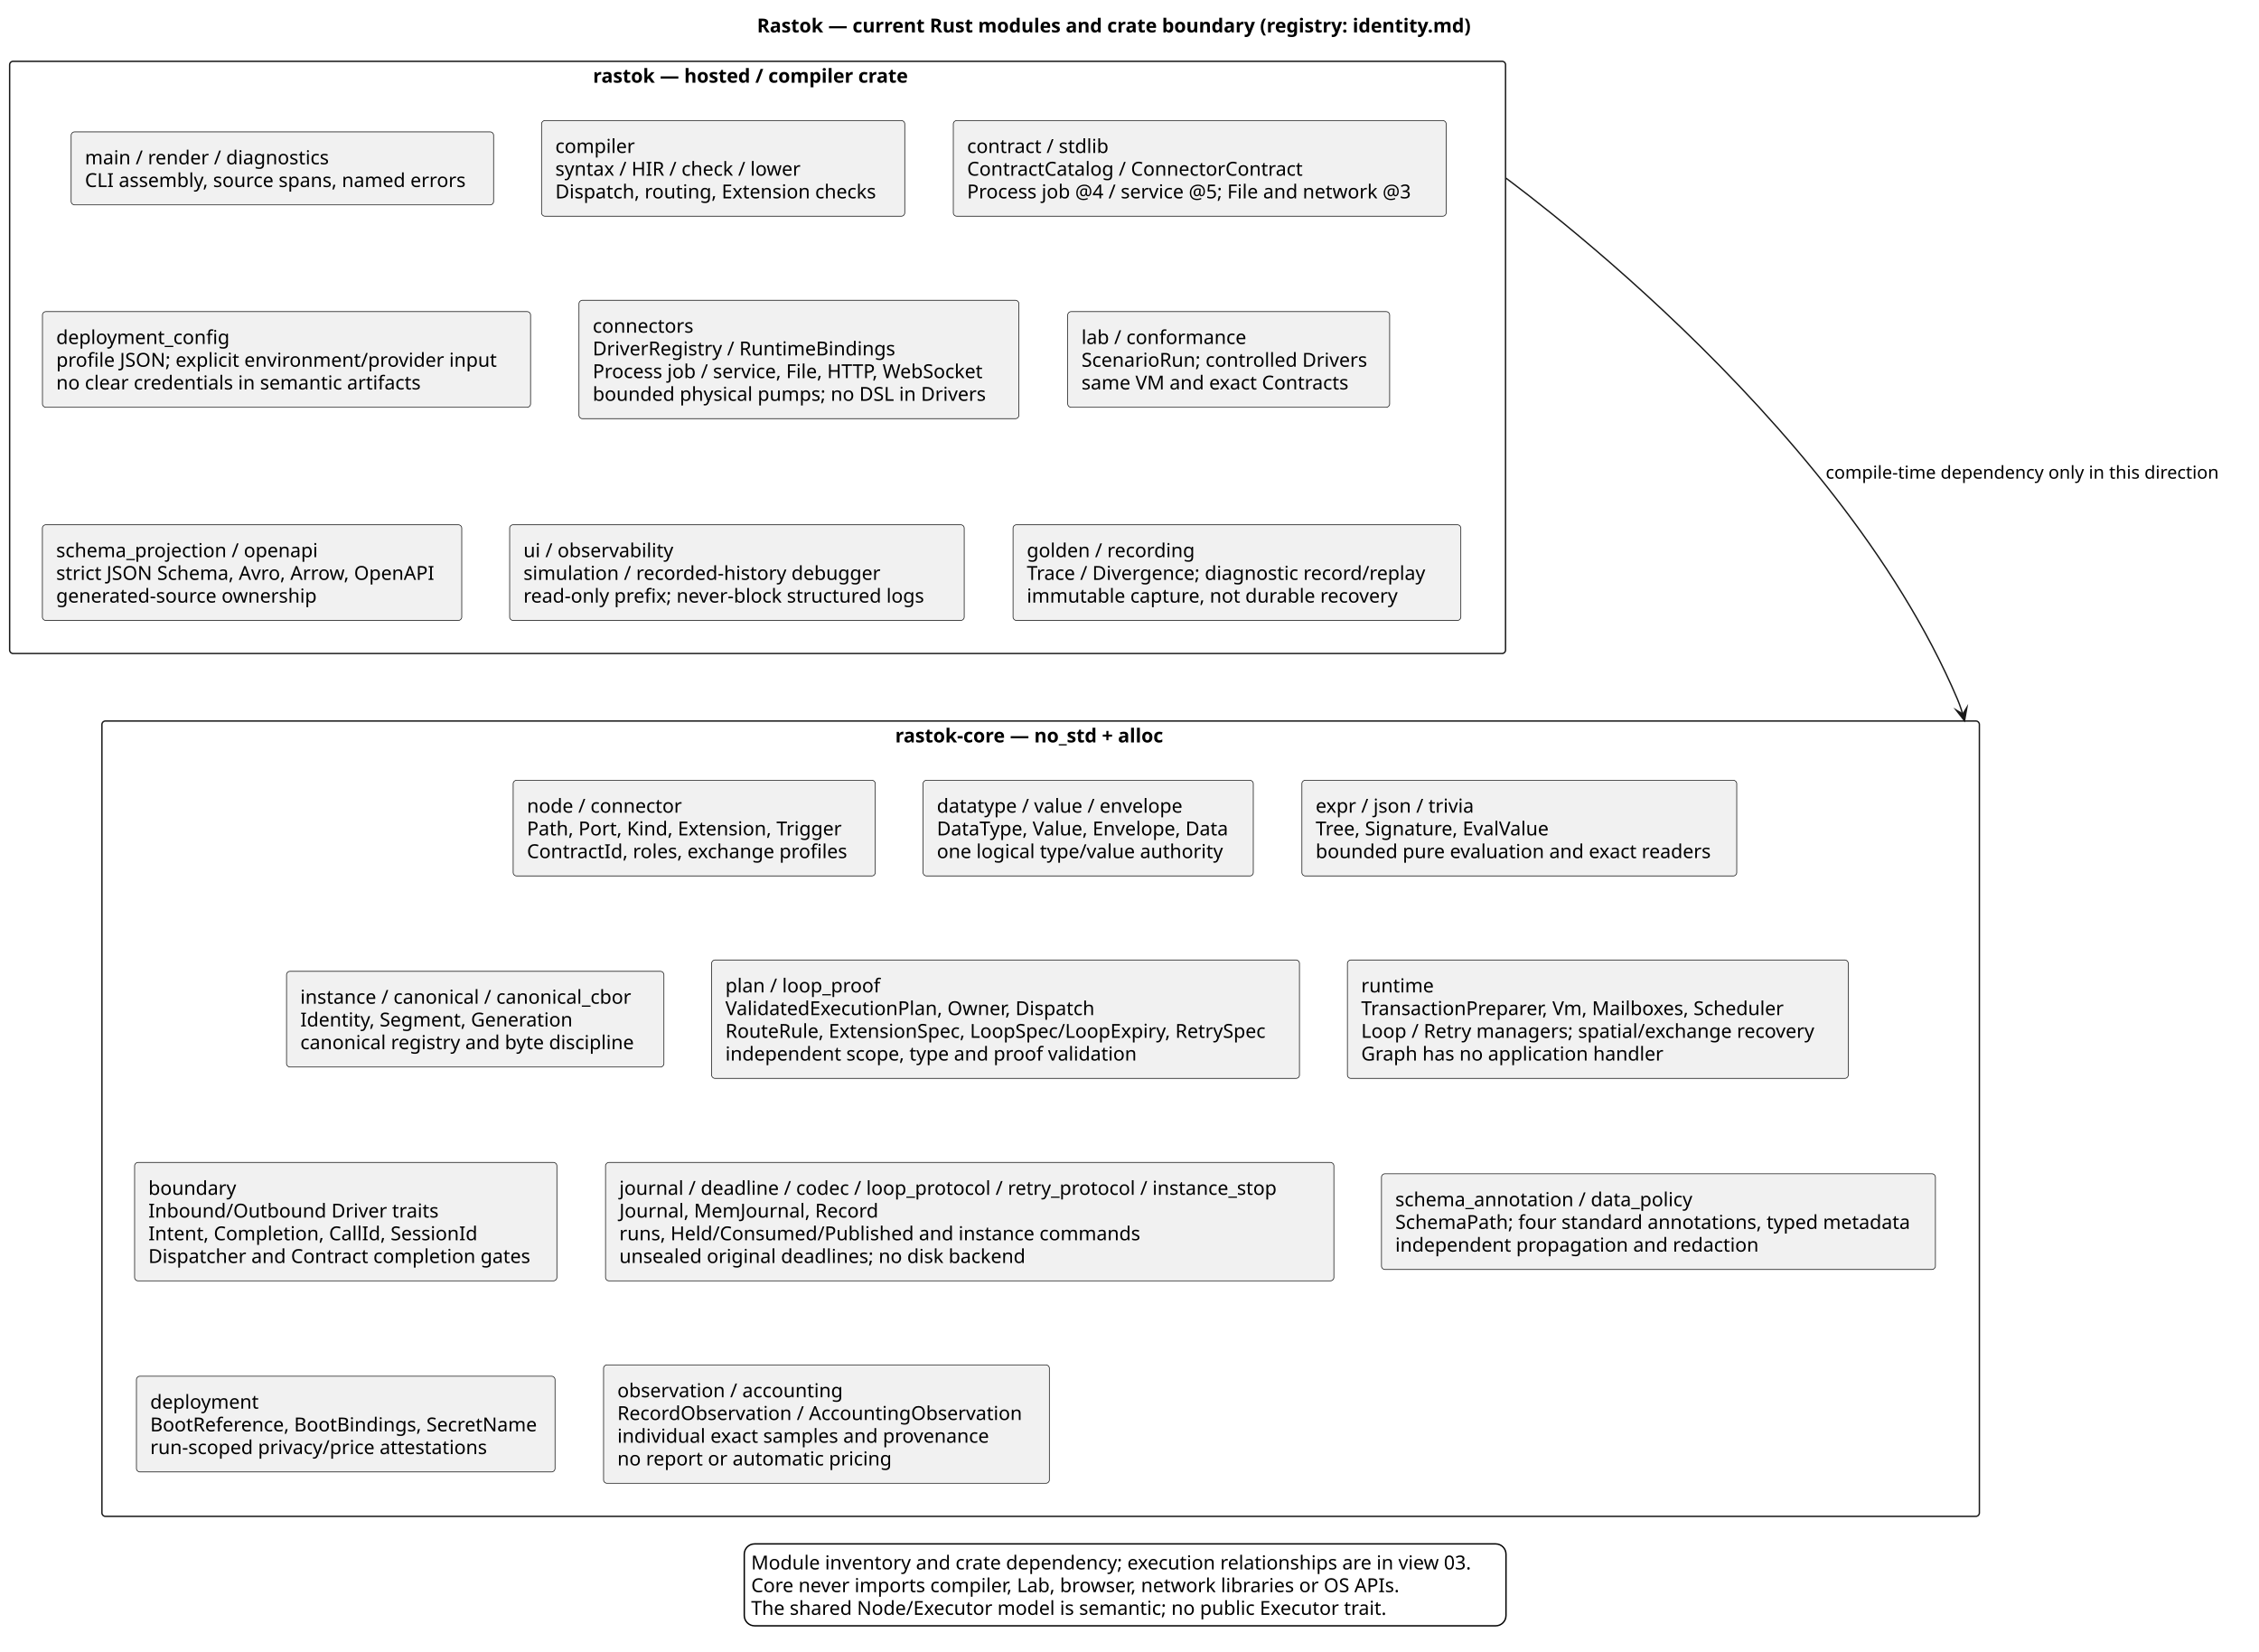
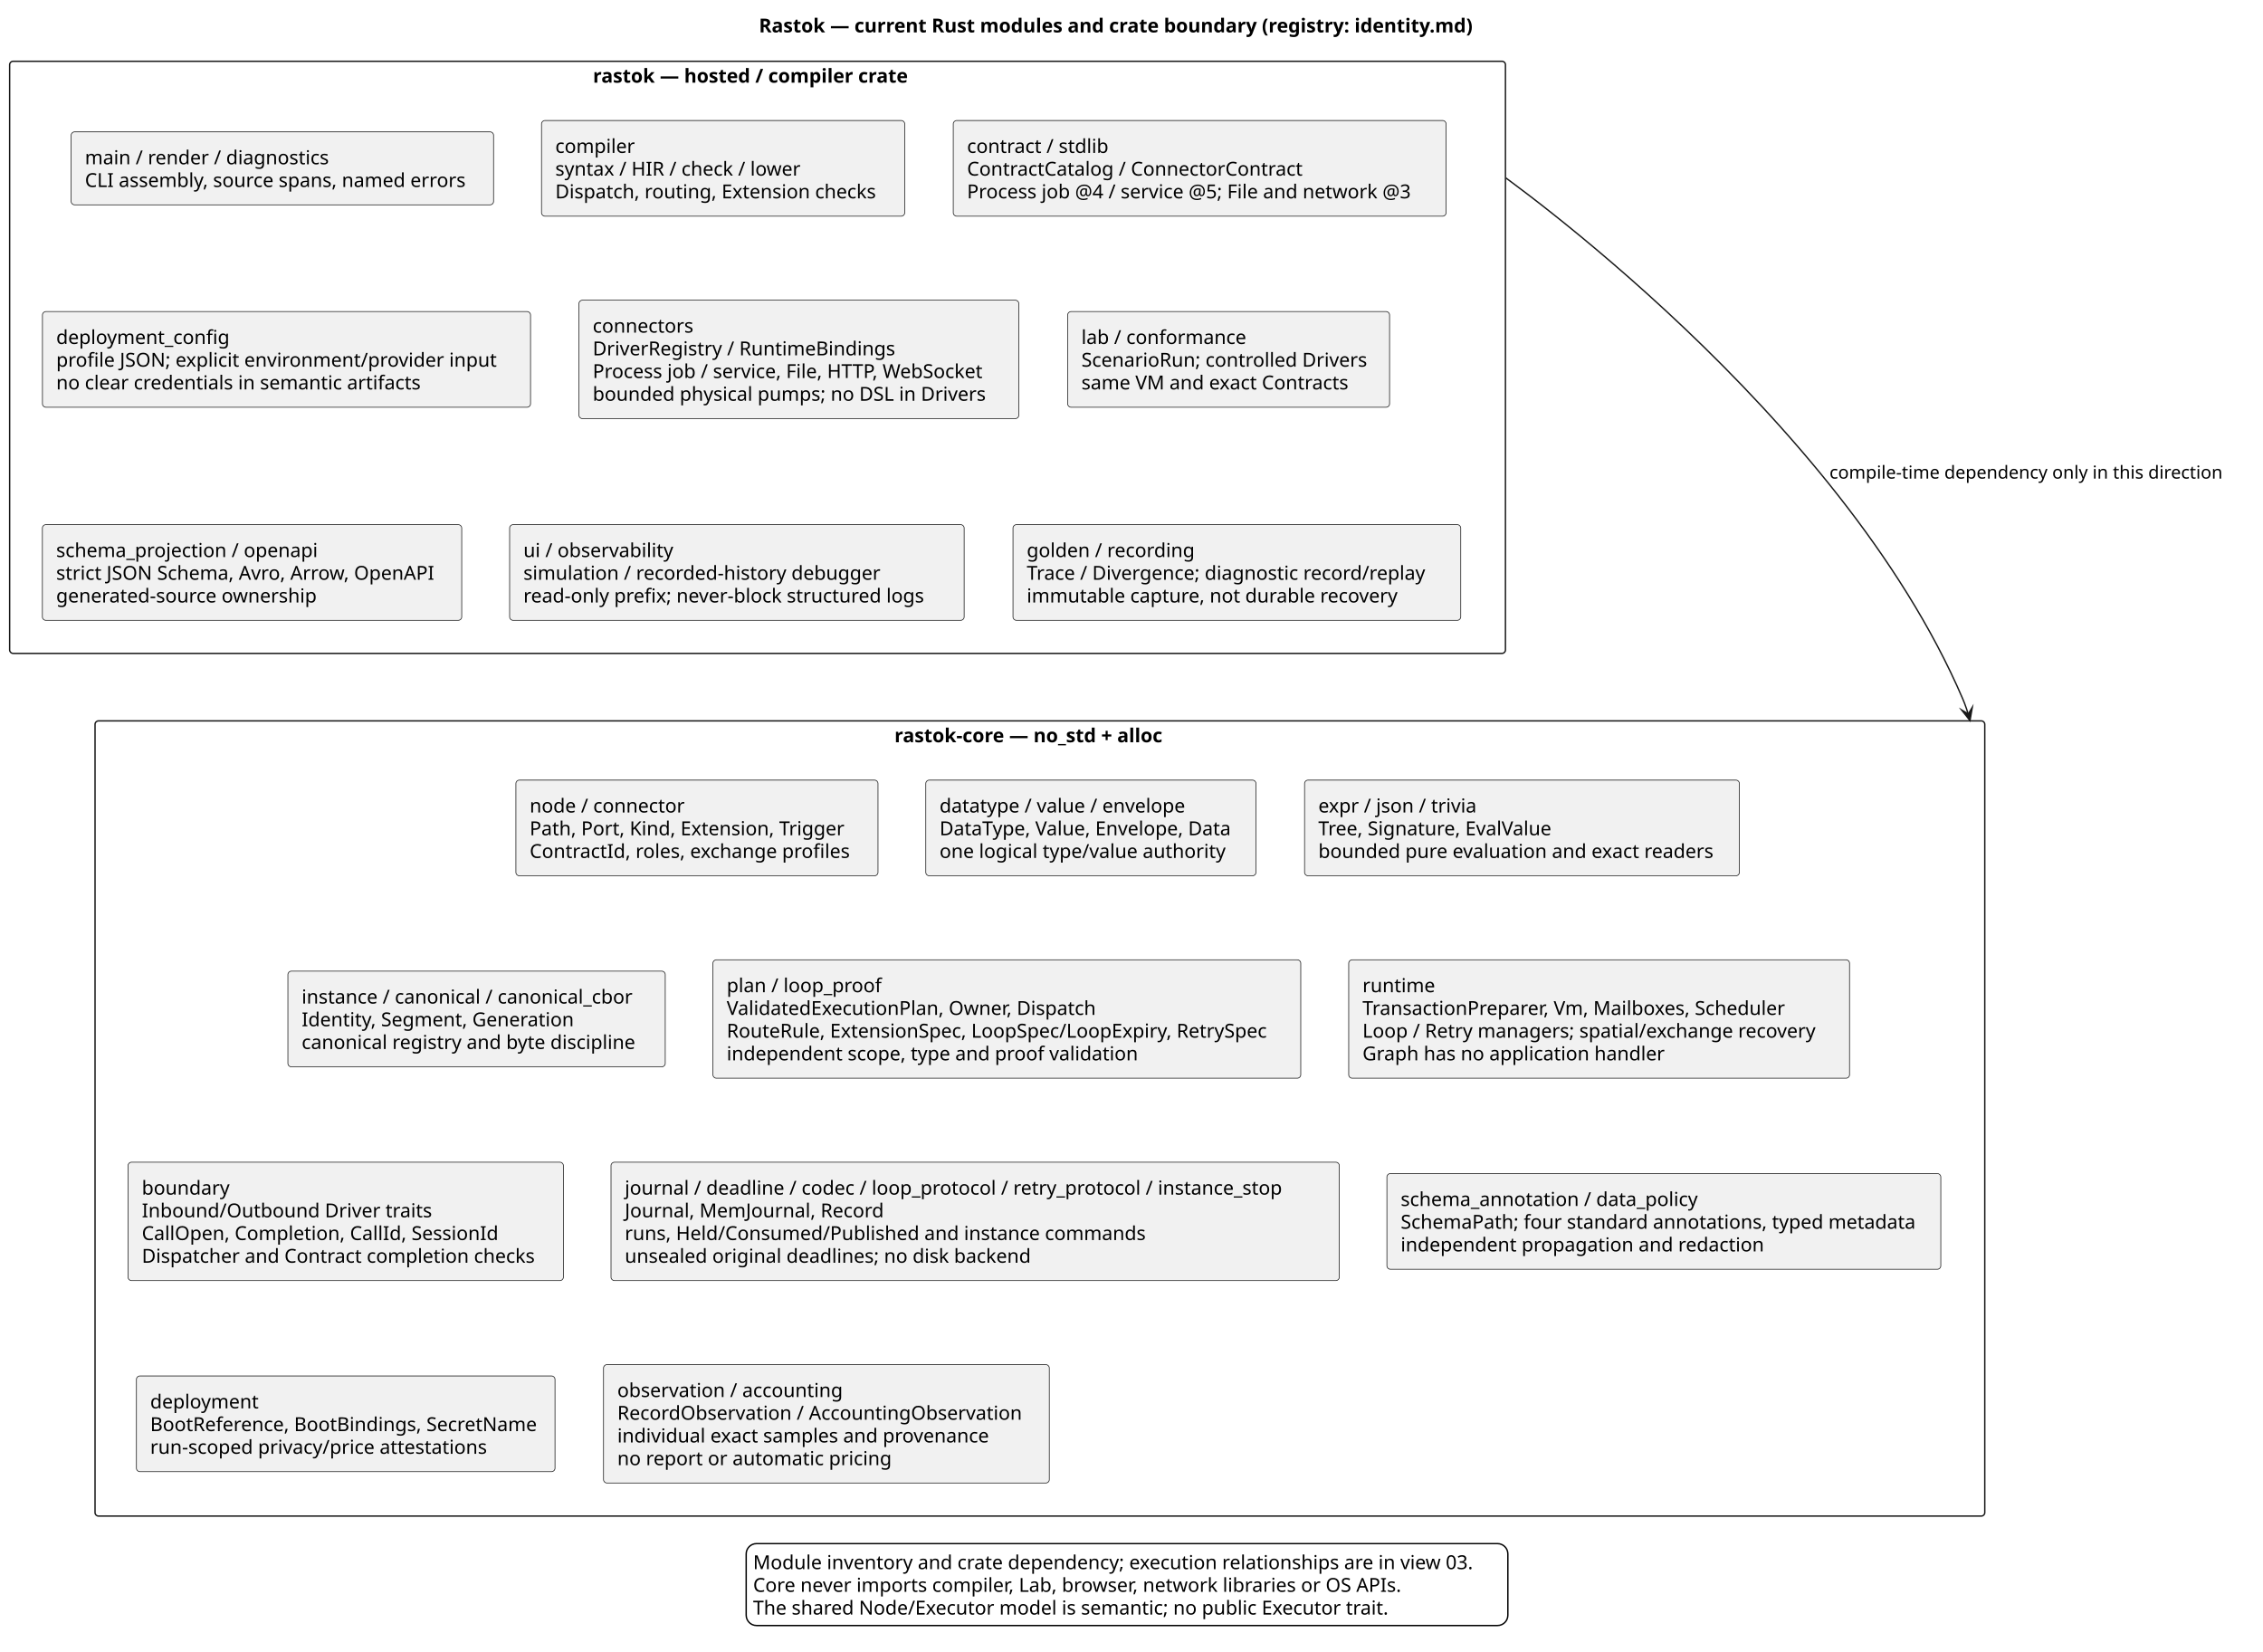
- <svg xmlns="http://www.w3.org/2000/svg" version="1.1" data-diagram-type="DESCRIPTION" style="width:1640px;height:1199px;background:#FFFFFF;" width="1640px" height="1199px" viewBox="0 0 1640 1199" zoomAndPan="magnify" preserveAspectRatio="none" contentStyleType="text/css">
+ <svg xmlns="http://www.w3.org/2000/svg" version="1.1" data-diagram-type="DESCRIPTION" style="width:1643px;height:1199px;background:#FFFFFF;" width="1643px" height="1199px" viewBox="0 0 1643 1199" zoomAndPan="magnify" preserveAspectRatio="none" contentStyleType="text/css">
  <defs />
  <g font-family="sans-serif" lengthAdjust="spacing">
    <g class="title" data-source-line="5">
-       <text x="549.564" y="23.535" fill="#000" font-size="14" textLength="534.529" font-weight="700">Rastok — current Rust modules and crate boundary (registry: identity.md)</text>
+       <text x="550.984" y="23.535" fill="#000" font-size="14" textLength="534.529" font-weight="700">Rastok — current Rust modules and crate boundary (registry: identity.md)</text>
    </g>
    <g class="cluster" data-qualified-name="HOSTED" id="ent0001" data-source-line="7">
      <rect x="7" y="44.488" width="1086" height="429.89" fill="none" style="stroke:#181818;stroke-width:1;" rx="2.5" ry="2.5" />
      <text x="430.491" y="60.023" fill="#000" font-size="14" textLength="239.019" font-weight="700">rastok — hosted / compiler crate</text>
    </g>
    <g class="cluster" data-qualified-name="CORE" id="ent0011" data-source-line="19">
-       <rect x="74" y="523.378" width="1363" height="577.32" fill="none" style="stroke:#181818;stroke-width:1;" rx="2.5" ry="2.5" />
-       <text x="649.895" y="538.913" fill="#000" font-size="14" textLength="211.21" font-weight="700">rastok-core — no_std + alloc</text>
+       <rect x="69" y="523.378" width="1372" height="577.32" fill="none" style="stroke:#181818;stroke-width:1;" rx="2.5" ry="2.5" />
+       <text x="649.395" y="538.913" fill="#000" font-size="14" textLength="211.21" font-weight="700">rastok-core — no_std + alloc</text>
    </g>
    <g class="entity" data-qualified-name="HOSTED.ENTRY" id="ent0002" data-source-line="8">
      <rect x="51.65" y="95.738" width="306.692" height="52.977" fill="#F1F1F1" style="stroke:#181818;stroke-width:0.5;" rx="2.5" ry="2.5" />
      <text x="61.65" y="119.273" fill="#000" font-size="14" textLength="187.831">main / render / diagnostics</text>
      <text x="61.65" y="135.762" fill="#000" font-size="14" textLength="286.692">CLI assembly, source spans, named errors</text>
    </g>
    <g class="entity" data-qualified-name="HOSTED.COMP" id="ent0003" data-source-line="9">
      <rect x="393.15" y="87.488" width="263.694" height="69.465" fill="#F1F1F1" style="stroke:#181818;stroke-width:0.5;" rx="2.5" ry="2.5" />
      <text x="403.15" y="111.023" fill="#000" font-size="14" textLength="59.274">compiler</text>
      <text x="403.15" y="127.512" fill="#000" font-size="14" textLength="192.445">syntax / HIR / check / lower</text>
      <text x="403.15" y="144" fill="#000" font-size="14" textLength="243.694">Dispatch, routing, Extension checks</text>
    </g>
    <g class="entity" data-qualified-name="HOSTED.CATALOG" id="ent0004" data-source-line="10">
      <rect x="692.09" y="87.488" width="357.812" height="69.465" fill="#F1F1F1" style="stroke:#181818;stroke-width:0.5;" rx="2.5" ry="2.5" />
      <text x="702.09" y="111.023" fill="#000" font-size="14" textLength="109.854">contract / stdlib</text>
      <text x="702.09" y="127.512" fill="#000" font-size="14" textLength="254.317">ContractCatalog / ConnectorContract</text>
      <text x="702.09" y="144" fill="#000" font-size="14" textLength="337.812">Process job @4 / service @5; File and network @3</text>
    </g>
    <g class="entity" data-qualified-name="HOSTED.SCHEMA" id="ent0005" data-source-line="11">
      <rect x="30.77" y="380.908" width="304.45" height="69.465" fill="#F1F1F1" style="stroke:#181818;stroke-width:0.5;" rx="2.5" ry="2.5" />
      <text x="40.77" y="404.443" fill="#000" font-size="14" textLength="198.229">schema_projection / openapi</text>
      <text x="40.77" y="420.932" fill="#000" font-size="14" textLength="284.45">strict JSON Schema, Avro, Arrow, OpenAPI</text>
      <text x="40.77" y="437.42" fill="#000" font-size="14" textLength="196.267">generated-source ownership</text>
    </g>
    <g class="entity" data-qualified-name="HOSTED.DRIVERS" id="ent0006" data-source-line="12">
      <rect x="420.32" y="217.958" width="319.366" height="85.953" fill="#F1F1F1" style="stroke:#181818;stroke-width:0.5;" rx="2.5" ry="2.5" />
      <text x="430.32" y="241.493" fill="#000" font-size="14" textLength="74.819">connectors</text>
      <text x="430.32" y="257.982" fill="#000" font-size="14" textLength="226.666">DriverRegistry / RuntimeBindings</text>
      <text x="430.32" y="274.47" fill="#000" font-size="14" textLength="299.366">Process job / service, File, HTTP, WebSocket</text>
      <text x="430.32" y="290.958" fill="#000" font-size="14" textLength="296.372">bounded physical pumps; no DSL in Drivers</text>
    </g>
    <g class="entity" data-qualified-name="HOSTED.CONFIG" id="ent0007" data-source-line="13">
      <rect x="30.82" y="226.198" width="354.366" height="69.465" fill="#F1F1F1" style="stroke:#181818;stroke-width:0.5;" rx="2.5" ry="2.5" />
      <text x="40.82" y="249.733" fill="#000" font-size="14" textLength="129.562">deployment_config</text>
      <text x="40.82" y="266.222" fill="#000" font-size="14" textLength="334.366">profile JSON; explicit environment/provider input</text>
      <text x="40.82" y="282.71" fill="#000" font-size="14" textLength="274.894">no clear credentials in semantic artifacts</text>
    </g>
    <g class="entity" data-qualified-name="HOSTED.LAB" id="ent0008" data-source-line="14">
      <rect x="775.14" y="226.198" width="233.726" height="69.465" fill="#F1F1F1" style="stroke:#181818;stroke-width:0.5;" rx="2.5" ry="2.5" />
      <text x="785.14" y="249.733" fill="#000" font-size="14" textLength="125.187">lab / conformance</text>
      <text x="785.14" y="266.222" fill="#000" font-size="14" textLength="213.726">ScenarioRun; controlled Drivers</text>
      <text x="785.14" y="282.71" fill="#000" font-size="14" textLength="201.64">same VM and exact Contracts</text>
    </g>
    <g class="entity" data-qualified-name="HOSTED.UI" id="ent0009" data-source-line="15">
      <rect x="370" y="380.908" width="330.003" height="69.465" fill="#F1F1F1" style="stroke:#181818;stroke-width:0.5;" rx="2.5" ry="2.5" />
      <text x="380" y="404.443" fill="#000" font-size="14" textLength="115.493">ui / observability</text>
      <text x="380" y="420.932" fill="#000" font-size="14" textLength="272.323">simulation / recorded-history debugger</text>
      <text x="380" y="437.42" fill="#000" font-size="14" textLength="310.003">read-only prefix; never-block structured logs</text>
    </g>
    <g class="entity" data-qualified-name="HOSTED.GOLDEN" id="ent0010" data-source-line="16">
      <rect x="735.46" y="380.908" width="325.081" height="69.465" fill="#F1F1F1" style="stroke:#181818;stroke-width:0.5;" rx="2.5" ry="2.5" />
      <text x="745.46" y="404.443" fill="#000" font-size="14" textLength="128.181">golden / recording</text>
      <text x="745.46" y="420.932" fill="#000" font-size="14" textLength="305.081">Trace / Divergence; diagnostic record/replay</text>
      <text x="745.46" y="437.42" fill="#000" font-size="14" textLength="277.348">immutable capture, not durable recovery</text>
    </g>
    <g class="entity" data-qualified-name="CORE.NODE" id="ent0012" data-source-line="20">
-       <rect x="372.55" y="566.378" width="262.895" height="69.465" fill="#F1F1F1" style="stroke:#181818;stroke-width:0.5;" rx="2.5" ry="2.5" />
-       <text x="382.55" y="589.913" fill="#000" font-size="14" textLength="117.783">node / connector</text>
-       <text x="382.55" y="606.402" fill="#000" font-size="14" textLength="238.807">Path, Port, Kind, Extension, Trigger</text>
-       <text x="382.55" y="622.89" fill="#000" font-size="14" textLength="242.895">ContractId, roles, exchange profiles</text>
+       <rect x="374.55" y="566.378" width="262.895" height="69.465" fill="#F1F1F1" style="stroke:#181818;stroke-width:0.5;" rx="2.5" ry="2.5" />
+       <text x="384.55" y="589.913" fill="#000" font-size="14" textLength="117.783">node / connector</text>
+       <text x="384.55" y="606.402" fill="#000" font-size="14" textLength="238.807">Path, Port, Kind, Extension, Trigger</text>
+       <text x="384.55" y="622.89" fill="#000" font-size="14" textLength="242.895">ContractId, roles, exchange profiles</text>
    </g>
    <g class="entity" data-qualified-name="CORE.DATA" id="ent0013" data-source-line="21">
-       <rect x="670.14" y="566.378" width="239.728" height="69.465" fill="#F1F1F1" style="stroke:#181818;stroke-width:0.5;" rx="2.5" ry="2.5" />
-       <text x="680.14" y="589.913" fill="#000" font-size="14" textLength="187.38">datatype / value / envelope</text>
-       <text x="680.14" y="606.402" fill="#000" font-size="14" textLength="219.728">DataType, Value, Envelope, Data</text>
-       <text x="680.14" y="622.89" fill="#000" font-size="14" textLength="216.036">one logical type/value authority</text>
+       <rect x="672.14" y="566.378" width="239.728" height="69.465" fill="#F1F1F1" style="stroke:#181818;stroke-width:0.5;" rx="2.5" ry="2.5" />
+       <text x="682.14" y="589.913" fill="#000" font-size="14" textLength="187.38">datatype / value / envelope</text>
+       <text x="682.14" y="606.402" fill="#000" font-size="14" textLength="219.728">DataType, Value, Envelope, Data</text>
+       <text x="682.14" y="622.89" fill="#000" font-size="14" textLength="216.036">one logical type/value authority</text>
    </g>
    <g class="entity" data-qualified-name="CORE.EXPR" id="ent0014" data-source-line="22">
-       <rect x="945.15" y="566.378" width="315.695" height="69.465" fill="#F1F1F1" style="stroke:#181818;stroke-width:0.5;" rx="2.5" ry="2.5" />
-       <text x="955.15" y="589.913" fill="#000" font-size="14" textLength="126.048">expr / json / trivia</text>
-       <text x="955.15" y="606.402" fill="#000" font-size="14" textLength="176.121">Tree, Signature, EvalValue</text>
-       <text x="955.15" y="622.89" fill="#000" font-size="14" textLength="295.695">bounded pure evaluation and exact readers</text>
+       <rect x="947.15" y="566.378" width="315.695" height="69.465" fill="#F1F1F1" style="stroke:#181818;stroke-width:0.5;" rx="2.5" ry="2.5" />
+       <text x="957.15" y="589.913" fill="#000" font-size="14" textLength="126.048">expr / json / trivia</text>
+       <text x="957.15" y="606.402" fill="#000" font-size="14" textLength="176.121">Tree, Signature, EvalValue</text>
+       <text x="957.15" y="622.89" fill="#000" font-size="14" textLength="295.695">bounded pure evaluation and exact readers</text>
    </g>
    <g class="entity" data-qualified-name="CORE.IDENTITY" id="ent0015" data-source-line="23">
-       <rect x="208.02" y="705.078" width="273.962" height="69.465" fill="#F1F1F1" style="stroke:#181818;stroke-width:0.5;" rx="2.5" ry="2.5" />
-       <text x="218.02" y="728.613" fill="#000" font-size="14" textLength="253.962">instance / canonical / canonical_cbor</text>
-       <text x="218.02" y="745.102" fill="#000" font-size="14" textLength="202.187">Identity, Segment, Generation</text>
-       <text x="218.02" y="761.59" fill="#000" font-size="14" textLength="252.314">canonical registry and byte discipline</text>
+       <rect x="209.02" y="705.078" width="273.962" height="69.465" fill="#F1F1F1" style="stroke:#181818;stroke-width:0.5;" rx="2.5" ry="2.5" />
+       <text x="219.02" y="728.613" fill="#000" font-size="14" textLength="253.962">instance / canonical / canonical_cbor</text>
+       <text x="219.02" y="745.102" fill="#000" font-size="14" textLength="202.187">Identity, Segment, Generation</text>
+       <text x="219.02" y="761.59" fill="#000" font-size="14" textLength="252.314">canonical registry and byte discipline</text>
    </g>
    <g class="entity" data-qualified-name="CORE.PLAN" id="ent0016" data-source-line="24">
-       <rect x="516.61" y="696.838" width="426.779" height="85.953" fill="#F1F1F1" style="stroke:#181818;stroke-width:0.5;" rx="2.5" ry="2.5" />
-       <text x="526.61" y="720.373" fill="#000" font-size="14" textLength="119.424">plan / loop_proof</text>
-       <text x="526.61" y="736.862" fill="#000" font-size="14" textLength="278.886">ValidatedExecutionPlan, Owner, Dispatch</text>
-       <text x="526.61" y="753.35" fill="#000" font-size="14" textLength="406.779">RouteRule, ExtensionSpec, LoopSpec/LoopExpiry, RetrySpec</text>
-       <text x="526.61" y="769.838" fill="#000" font-size="14" textLength="308.745">independent scope, type and proof validation</text>
+       <rect x="517.61" y="696.838" width="426.779" height="85.953" fill="#F1F1F1" style="stroke:#181818;stroke-width:0.5;" rx="2.5" ry="2.5" />
+       <text x="527.61" y="720.373" fill="#000" font-size="14" textLength="119.424">plan / loop_proof</text>
+       <text x="527.61" y="736.862" fill="#000" font-size="14" textLength="278.886">ValidatedExecutionPlan, Owner, Dispatch</text>
+       <text x="527.61" y="753.35" fill="#000" font-size="14" textLength="406.779">RouteRule, ExtensionSpec, LoopSpec/LoopExpiry, RetrySpec</text>
+       <text x="527.61" y="769.838" fill="#000" font-size="14" textLength="308.745">independent scope, type and proof validation</text>
    </g>
    <g class="entity" data-qualified-name="CORE.VM" id="ent0017" data-source-line="25">
-       <rect x="978.2" y="696.838" width="363.608" height="85.953" fill="#F1F1F1" style="stroke:#181818;stroke-width:0.5;" rx="2.5" ry="2.5" />
-       <text x="988.2" y="720.373" fill="#000" font-size="14" textLength="53.259">runtime</text>
-       <text x="988.2" y="736.862" fill="#000" font-size="14" textLength="320.571">TransactionPreparer, Vm, Mailboxes, Scheduler</text>
-       <text x="988.2" y="753.35" fill="#000" font-size="14" textLength="343.608">Loop / Retry managers; spatial/exchange recovery</text>
-       <text x="988.2" y="769.838" fill="#000" font-size="14" textLength="226.058">Graph has no application handler</text>
+       <rect x="979.2" y="696.838" width="363.608" height="85.953" fill="#F1F1F1" style="stroke:#181818;stroke-width:0.5;" rx="2.5" ry="2.5" />
+       <text x="989.2" y="720.373" fill="#000" font-size="14" textLength="53.259">runtime</text>
+       <text x="989.2" y="736.862" fill="#000" font-size="14" textLength="320.571">TransactionPreparer, Vm, Mailboxes, Scheduler</text>
+       <text x="989.2" y="753.35" fill="#000" font-size="14" textLength="343.608">Loop / Retry managers; spatial/exchange recovery</text>
+       <text x="989.2" y="769.838" fill="#000" font-size="14" textLength="226.058">Graph has no application handler</text>
    </g>
    <g class="entity" data-qualified-name="CORE.BOUNDARY" id="ent0018" data-source-line="26">
-       <rect x="97.72" y="843.788" width="306.569" height="85.953" fill="#F1F1F1" style="stroke:#181818;stroke-width:0.5;" rx="2.5" ry="2.5" />
-       <text x="107.72" y="867.323" fill="#000" font-size="14" textLength="64.374">boundary</text>
-       <text x="107.72" y="883.812" fill="#000" font-size="14" textLength="217.075">Inbound/Outbound Driver traits</text>
-       <text x="107.72" y="900.3" fill="#000" font-size="14" textLength="246.996">Intent, Completion, CallId, SessionId</text>
-       <text x="107.72" y="916.788" fill="#000" font-size="14" textLength="286.569">Dispatcher and Contract completion gates</text>
+       <rect x="92.96" y="843.788" width="316.085" height="85.953" fill="#F1F1F1" style="stroke:#181818;stroke-width:0.5;" rx="2.5" ry="2.5" />
+       <text x="102.96" y="867.323" fill="#000" font-size="14" textLength="64.374">boundary</text>
+       <text x="102.96" y="883.812" fill="#000" font-size="14" textLength="217.075">Inbound/Outbound Driver traits</text>
+       <text x="102.96" y="900.3" fill="#000" font-size="14" textLength="269.001">CallOpen, Completion, CallId, SessionId</text>
+       <text x="102.96" y="916.788" fill="#000" font-size="14" textLength="296.085">Dispatcher and Contract completion checks</text>
    </g>
    <g class="entity" data-qualified-name="CORE.JOURNAL" id="ent0019" data-source-line="27">
-       <rect x="439.61" y="843.788" width="528.771" height="85.953" fill="#F1F1F1" style="stroke:#181818;stroke-width:0.5;" rx="2.5" ry="2.5" />
-       <text x="449.61" y="867.323" fill="#000" font-size="14" textLength="508.771">journal / deadline / codec / loop_protocol / retry_protocol / instance_stop</text>
-       <text x="449.61" y="883.812" fill="#000" font-size="14" textLength="193.286">Journal, MemJournal, Record</text>
-       <text x="449.61" y="900.3" fill="#000" font-size="14" textLength="392.28">runs, Held/Consumed/Published and instance commands</text>
-       <text x="449.61" y="916.788" fill="#000" font-size="14" textLength="306.435">unsealed original deadlines; no disk backend</text>
+       <rect x="443.61" y="843.788" width="528.771" height="85.953" fill="#F1F1F1" style="stroke:#181818;stroke-width:0.5;" rx="2.5" ry="2.5" />
+       <text x="453.61" y="867.323" fill="#000" font-size="14" textLength="508.771">journal / deadline / codec / loop_protocol / retry_protocol / instance_stop</text>
+       <text x="453.61" y="883.812" fill="#000" font-size="14" textLength="193.286">Journal, MemJournal, Record</text>
+       <text x="453.61" y="900.3" fill="#000" font-size="14" textLength="392.28">runs, Held/Consumed/Published and instance commands</text>
+       <text x="453.61" y="916.788" fill="#000" font-size="14" textLength="306.435">unsealed original deadlines; no disk backend</text>
    </g>
    <g class="entity" data-qualified-name="CORE.POLICY" id="ent0020" data-source-line="28">
-       <rect x="1002.93" y="852.038" width="402.149" height="69.465" fill="#F1F1F1" style="stroke:#181818;stroke-width:0.5;" rx="2.5" ry="2.5" />
-       <text x="1012.93" y="875.573" fill="#000" font-size="14" textLength="224.547">schema_annotation / data_policy</text>
-       <text x="1012.93" y="892.062" fill="#000" font-size="14" textLength="382.149">SchemaPath; four standard annotations, typed metadata</text>
-       <text x="1012.93" y="908.55" fill="#000" font-size="14" textLength="270.231">independent propagation and redaction</text>
+       <rect x="1006.93" y="852.038" width="402.149" height="69.465" fill="#F1F1F1" style="stroke:#181818;stroke-width:0.5;" rx="2.5" ry="2.5" />
+       <text x="1016.93" y="875.573" fill="#000" font-size="14" textLength="224.547">schema_annotation / data_policy</text>
+       <text x="1016.93" y="892.062" fill="#000" font-size="14" textLength="382.149">SchemaPath; four standard annotations, typed metadata</text>
+       <text x="1016.93" y="908.55" fill="#000" font-size="14" textLength="270.231">independent propagation and redaction</text>
    </g>
    <g class="entity" data-qualified-name="CORE.DEPLOY" id="ent0021" data-source-line="29">
      <rect x="99.05" y="998.988" width="303.903" height="69.465" fill="#F1F1F1" style="stroke:#181818;stroke-width:0.5;" rx="2.5" ry="2.5" />
      <text x="109.05" y="1022.523" fill="#000" font-size="14" textLength="80.179">deployment</text>
      <text x="109.05" y="1039.012" fill="#000" font-size="14" textLength="283.903">BootReference, BootBindings, SecretName</text>
      <text x="109.05" y="1055.5" fill="#000" font-size="14" textLength="257.161">run-scoped privacy/price attestations</text>
    </g>
    <g class="entity" data-qualified-name="CORE.REPORT" id="ent0022" data-source-line="30">
      <rect x="438.18" y="990.748" width="323.646" height="85.953" fill="#F1F1F1" style="stroke:#181818;stroke-width:0.5;" rx="2.5" ry="2.5" />
      <text x="448.18" y="1014.283" fill="#000" font-size="14" textLength="170.577">observation / accounting</text>
      <text x="448.18" y="1030.772" fill="#000" font-size="14" textLength="303.646">RecordObservation / AccountingObservation</text>
      <text x="448.18" y="1047.26" fill="#000" font-size="14" textLength="279.638">individual exact samples and provenance</text>
      <text x="448.18" y="1063.748" fill="#000" font-size="14" textLength="205.974">no report or automatic pricing</text>
    </g>
    <g class="link" data-entity-1="ent0001" data-entity-2="ent0011" id="lnk42" data-source-line="53" data-link-type="dependency">
-       <path d="M1093.226,129.249 C1093.605,129.531 1093.997,129.823 1094.4,130.125 C1095.206,130.728 1096.061,131.369 1096.962,132.048 C1104.17,137.478 1114.358,145.319 1126.752,155.298 C1151.54,175.258 1185.153,203.773 1221.401,238.676 C1293.898,308.481 1376.935,403.833 1421,507.378 C1422.961,511.987 1424.565,516.839 1425.869,521.809 C1425.95,522.119 1426.03,522.43 1426.11,522.742 C1426.149,522.898 1424.975,518.203 1425.014,518.359" style="stroke:#181818;stroke-width:1;" fill="none" id="HOSTED-to-CORE" />
-       <polygon points="1426.227,523.209,1427.924,513.508,1425.014,518.359,1420.163,515.449,1426.227,523.209" fill="#181818" style="stroke:#181818;stroke-width:1;stroke-linejoin:miter;stroke-miterlimit:10;" />
-       <text x="1325.41" y="347.477" fill="#000" font-size="13" textLength="299.248">compile-time dependency only in this direction</text>
+       <path d="M1093.325,129.224 C1093.708,129.505 1094.104,129.796 1094.512,130.096 C1095.328,130.697 1096.193,131.335 1097.104,132.011 C1104.399,137.421 1114.708,145.232 1127.249,155.18 C1152.332,175.076 1186.344,203.516 1223.023,238.368 C1296.38,308.073 1380.405,403.428 1425,507.378 C1426.975,511.981 1428.589,516.828 1429.901,521.794 C1429.983,522.104 1430.063,522.415 1430.143,522.726 C1430.183,522.882 1429.002,518.189 1429.041,518.345" style="stroke:#181818;stroke-width:1;" fill="none" id="HOSTED-to-CORE" />
+       <polygon points="1430.262,523.194,1431.943,513.489,1429.041,518.345,1424.185,515.442,1430.262,523.194" fill="#181818" style="stroke:#181818;stroke-width:1;stroke-linejoin:miter;stroke-miterlimit:10;" />
+       <text x="1328.25" y="347.477" fill="#000" font-size="13" textLength="299.248">compile-time dependency only in this direction</text>
    </g>
    <g class="legend" data-source-line="55">
-       <rect x="540.329" y="1120.698" width="552.999" height="59.465" fill="none" style="stroke:#000;stroke-width:1;" rx="7.5" ry="7.5" />
-       <text x="545.329" y="1139.233" fill="#000" font-size="14" textLength="542.999">Module inventory and crate dependency; execution relationships are in view 03.</text>
-       <text x="545.329" y="1155.722" fill="#000" font-size="14" textLength="493.008">Core never imports compiler, Lab, browser, network libraries or OS APIs.</text>
-       <text x="545.329" y="1172.21" fill="#000" font-size="14" textLength="482.891">The shared Node/Executor model is semantic; no public Executor trait.</text>
+       <rect x="541.749" y="1120.698" width="552.999" height="59.465" fill="none" style="stroke:#000;stroke-width:1;" rx="7.5" ry="7.5" />
+       <text x="546.749" y="1139.233" fill="#000" font-size="14" textLength="542.999">Module inventory and crate dependency; execution relationships are in view 03.</text>
+       <text x="546.749" y="1155.722" fill="#000" font-size="14" textLength="493.008">Core never imports compiler, Lab, browser, network libraries or OS APIs.</text>
+       <text x="546.749" y="1172.21" fill="#000" font-size="14" textLength="482.891">The shared Node/Executor model is semantic; no public Executor trait.</text>
    </g>
  </g>
</svg>
